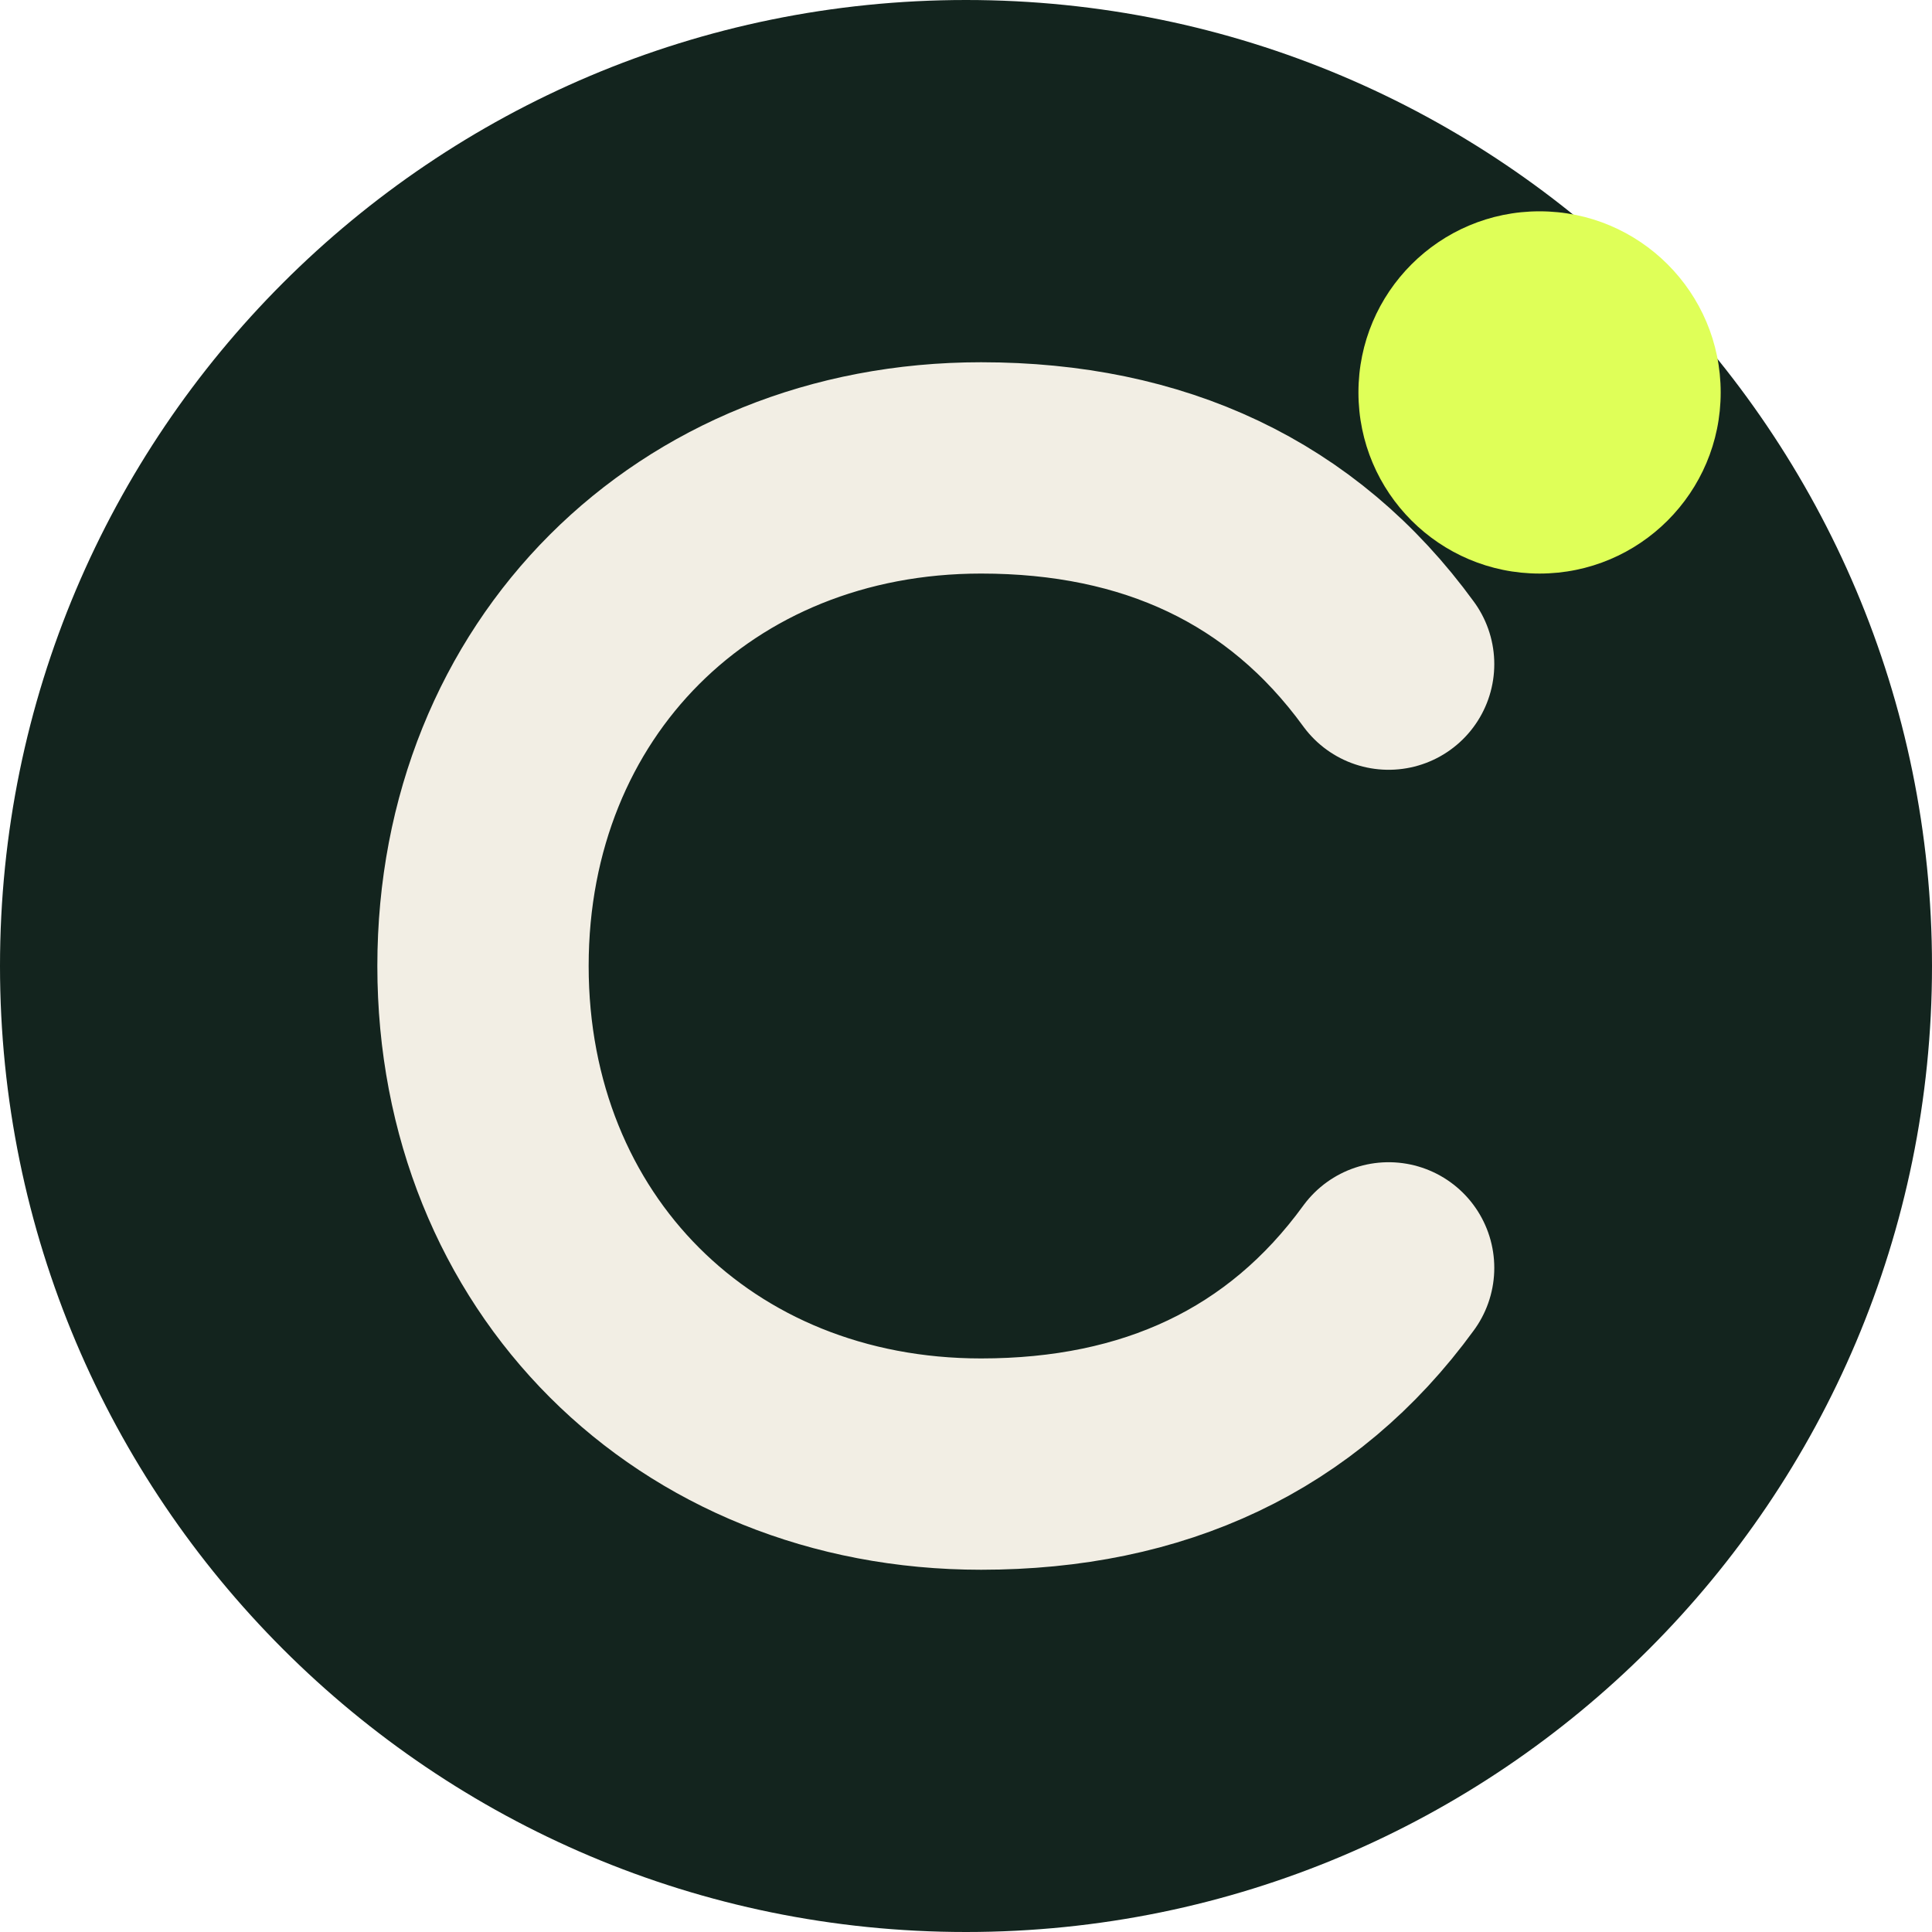
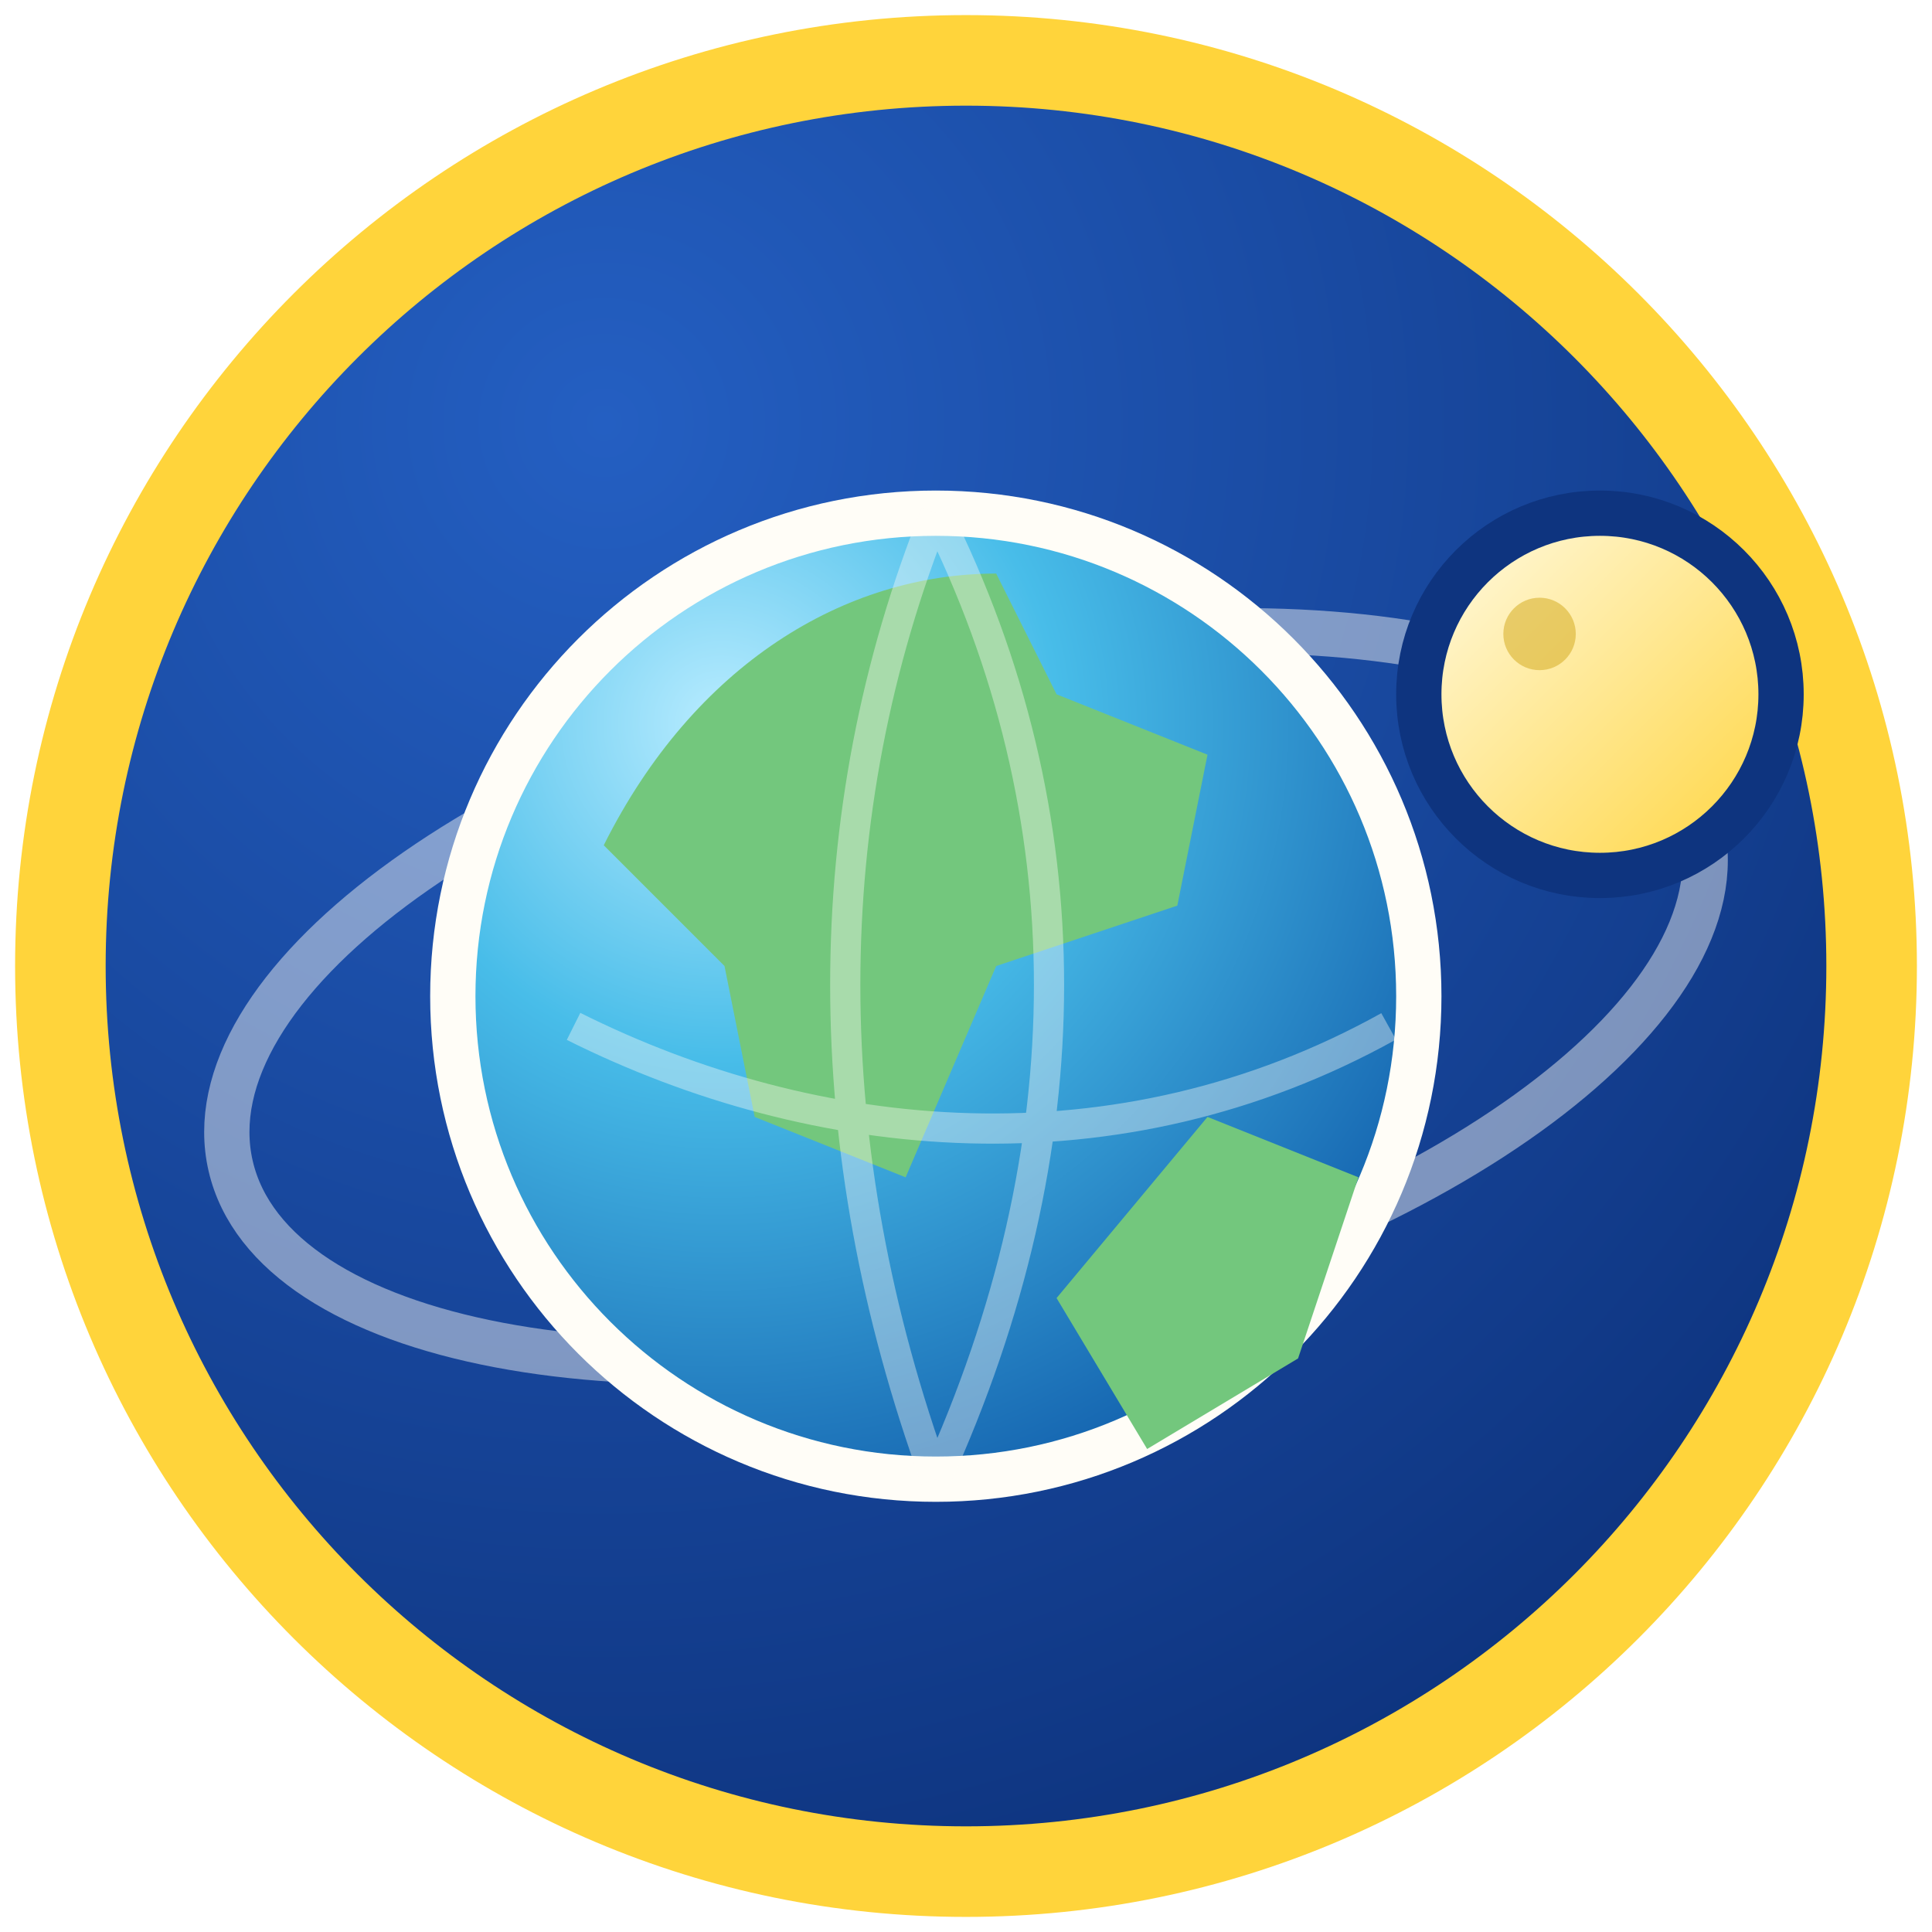
<svg xmlns="http://www.w3.org/2000/svg" viewBox="0 0 64 64">
-   <rect width="64" height="64" rx="32" fill="#13241e" />
-   <path d="M46 22c-3.2-4.4-7.8-6.5-13.5-6.5C23 15.5 16 22.5 16 32s7 16.5 16.5 16.5c5.7 0 10.3-2.1 13.5-6.5" fill="none" stroke="#f2eee4" stroke-width="7" stroke-linecap="round" />
-   <circle cx="51" cy="13" r="6" fill="#dfff58" />
+   <defs>
+     <radialGradient id="space" cx="30%" cy="20%" r="85%">
+       <stop offset="0" stop-color="#245fc2" />
+       <stop offset="1" stop-color="#0e347f" />
+     </radialGradient>
+     <radialGradient id="ocean" cx="28%" cy="22%" r="82%">
+       <stop offset="0" stop-color="#b8ecff" />
+       <stop offset=".42" stop-color="#48bde9" />
+       <stop offset="1" stop-color="#1768b2" />
+     </radialGradient>
+     <linearGradient id="moon" x1="0" y1="0" x2="1" y2="1">
+       <stop offset="0" stop-color="#fffbe7" />
+       <stop offset="1" stop-color="#ffd43b" />
+     </linearGradient>
+   </defs>
+   <circle cx="32" cy="32" r="30" fill="url(#space)" stroke="#ffd43b" stroke-width="3" />
+   <ellipse cx="32" cy="33" rx="25" ry="11" fill="none" stroke="#fffdf7" stroke-opacity=".45" stroke-width="1.5" transform="rotate(-13 32 33)" />
+   <circle cx="31" cy="33" r="16" fill="url(#ocean)" stroke="#fffdf7" stroke-width="1.5" />
+   <path d="M20 28c3-6 8-9 13-9l2 4 5 2-1 5-6 2-3 7-5-2-1-5-4-4Zm20 9 5 2-2 6-5 3-3-5 5-6Z" fill="#73c77d" />
+   <path d="M19 34c8 4 18 5 27 0M31 17c-4 10-4 21 0 32M31 17c5 10 5 21 0 32" fill="none" stroke="#fffdf7" stroke-opacity=".38" stroke-width="1" />
+   <circle cx="53" cy="23" r="6" fill="url(#moon)" stroke="#0e347f" stroke-width="1.5" />
+   <circle cx="51" cy="21" r="1.2" fill="#d6ad25" opacity=".55" />
</svg>
